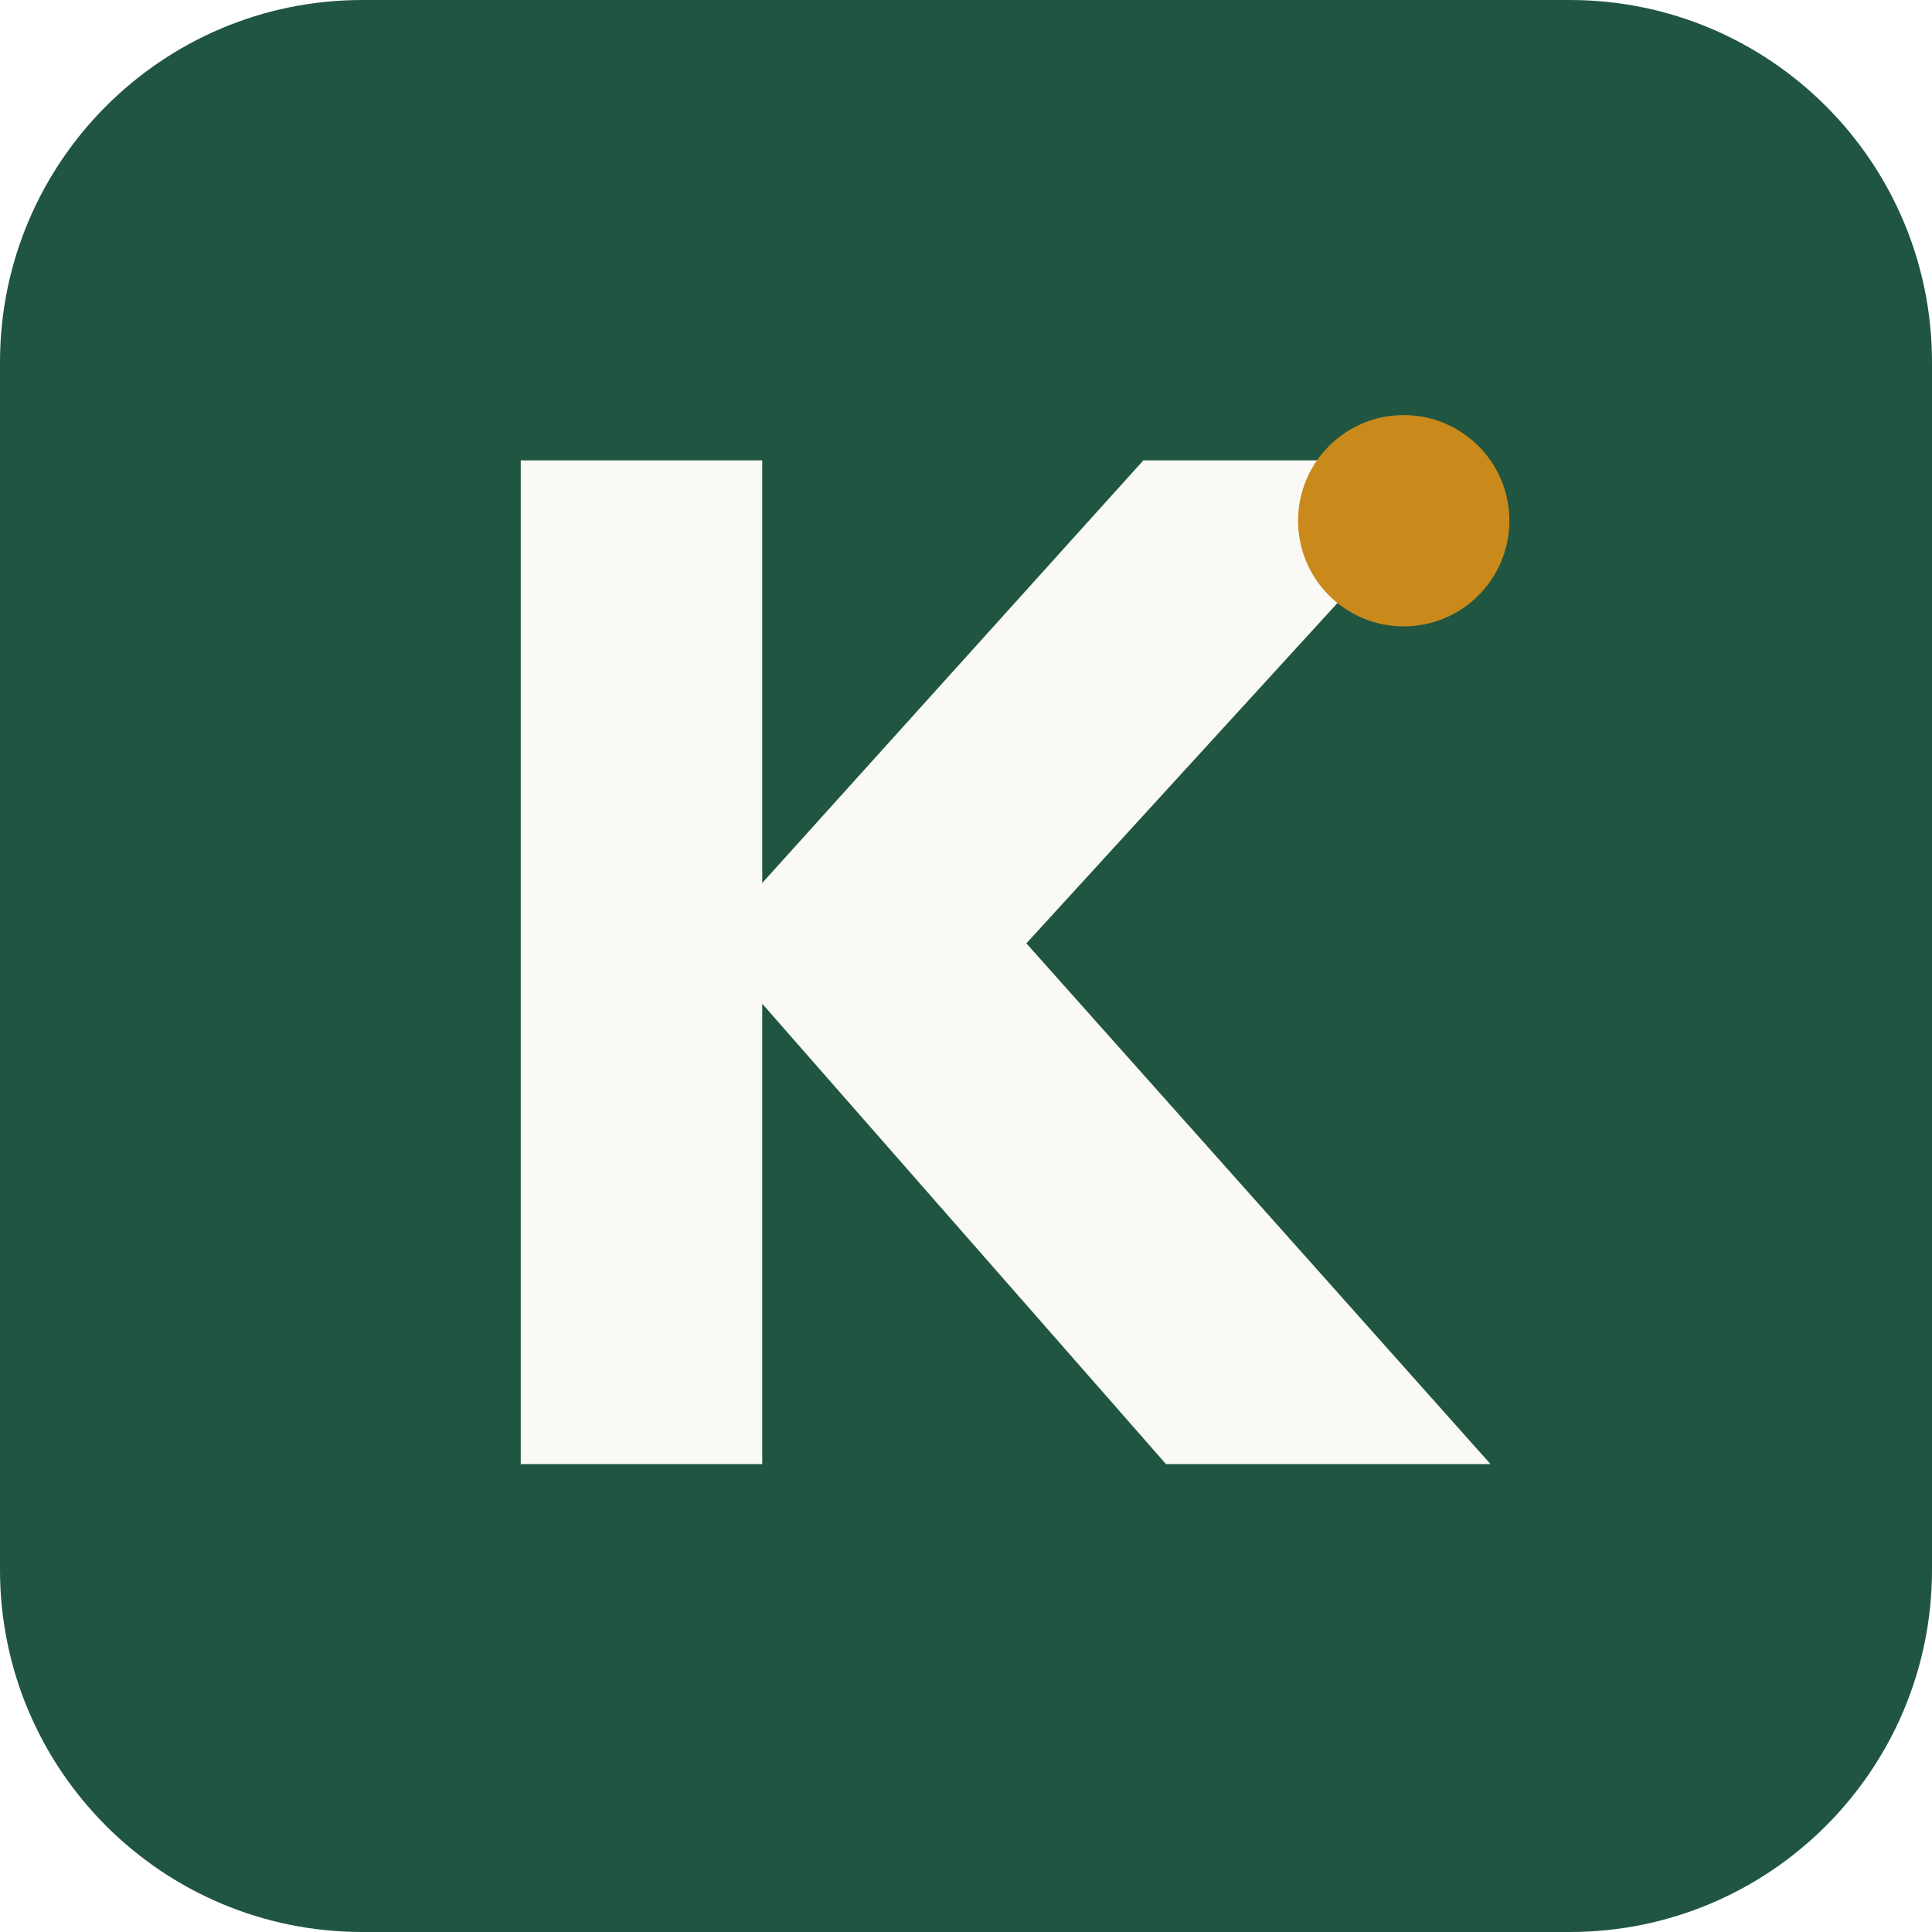
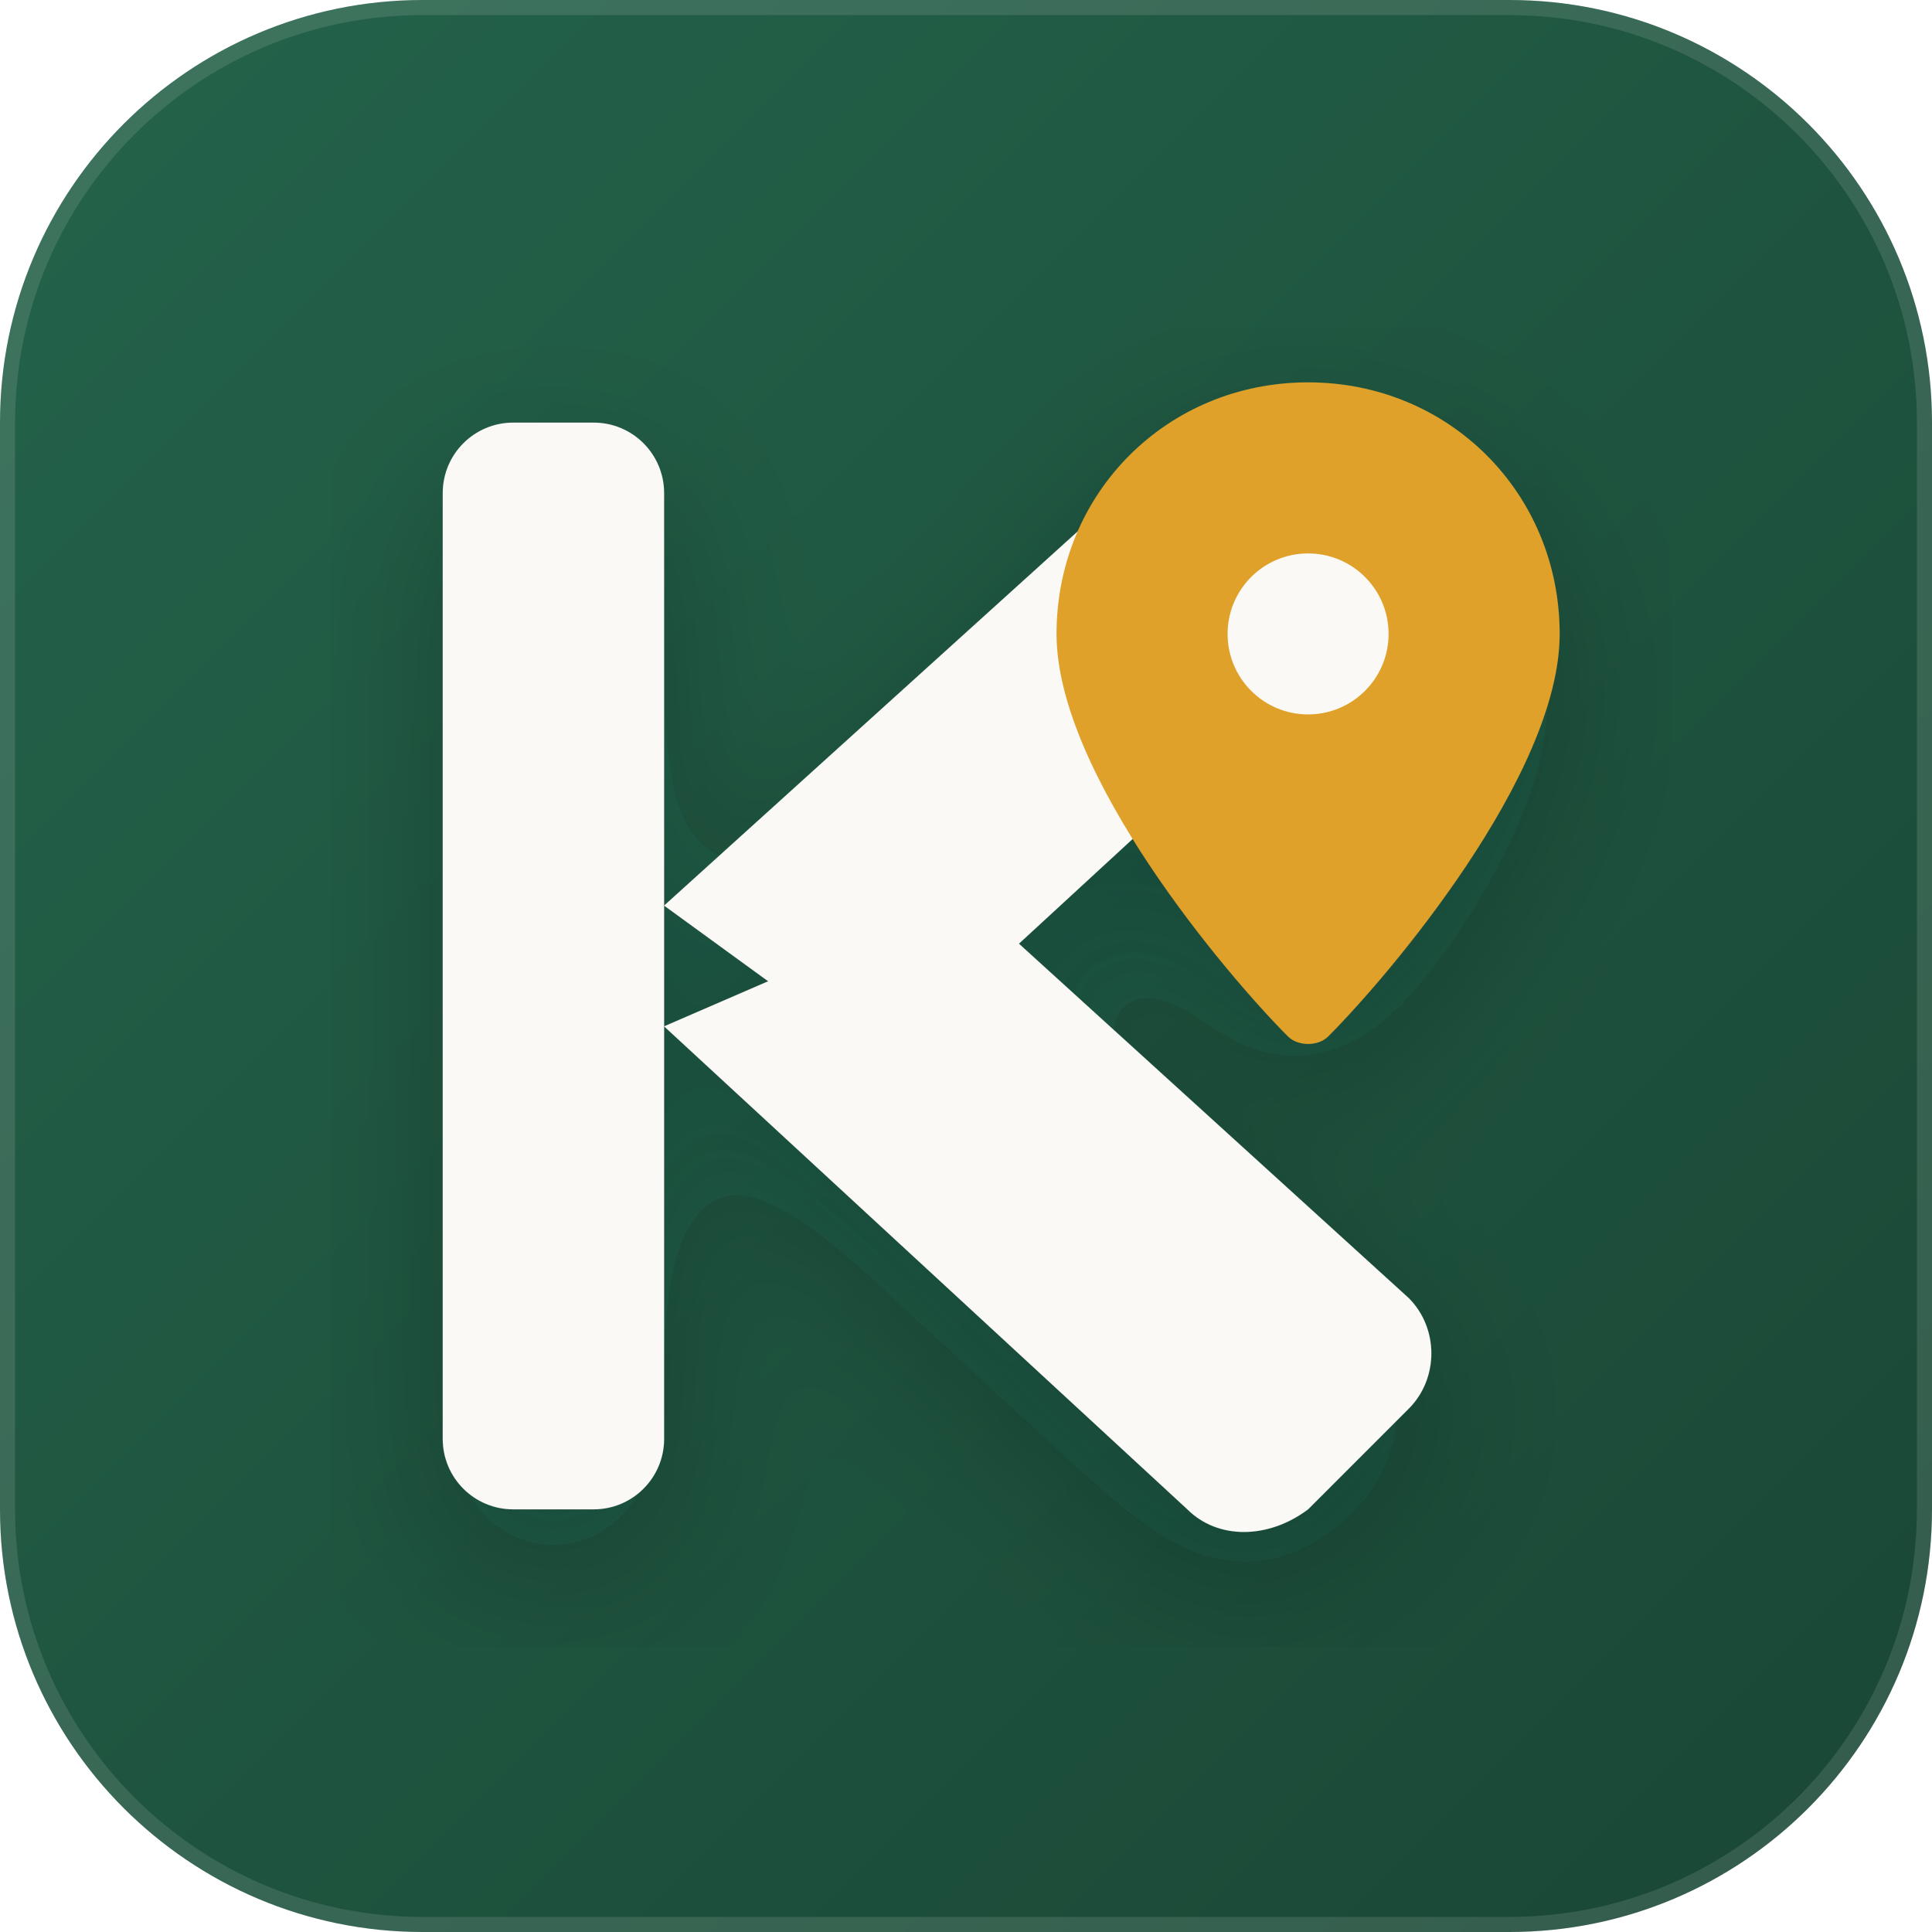
<svg xmlns="http://www.w3.org/2000/svg" viewBox="0 0 512 512" width="512" height="512">
-   <rect width="512" height="512" rx="96" fill="#205641" />
-   <path d="M138 122h64v112l101-112h86l-117 128 123 138h-86l-107-122v122h-64V122z" fill="#FAF9F6" />
-   <circle cx="372" cy="138" r="28" fill="#C98A1B" />
+   <defs>
+     <linearGradient id="kirakaGrad512" x1="0%" y1="0%" x2="100%" y2="100%">
+       <stop offset="0%" stop-color="#24634B" />
+       <stop offset="100%" stop-color="#194735" />
+     </linearGradient>
+     <filter id="subtleShadow512" x="-10%" y="-10%" width="120%" height="120%">
+       <feDropShadow dx="0" dy="6" stdDeviation="8" flood-opacity="0.22" flood-color="#0C2B20" />
+     </filter>
+   </defs>
+   <rect width="512" height="512" rx="112" fill="url(#kirakaGrad512)" />
+   <rect x="2" y="2" width="508" height="508" rx="110" fill="none" stroke="#FAF9F6" stroke-opacity="0.12" stroke-width="4" />
+   <g filter="url(#subtleShadow512)" transform="scale(2.6666) translate(0, 0)">
+     <rect x="44" y="42" width="22" height="108" rx="7" fill="#FAF9F6" />
+     <path d="M66 102 L118 150 C121 153 126 153 130 150 L140 140 C143 137 143 132 140 129 L96 89 Z" fill="#FAF9F6" />
+     <path d="M66 90 L108 52 C111 49 116 50 119 53 L126 60 C129 63 129 68 126 71 L88 106 Z" fill="#FAF9F6" />
+     <path d="M130 38 C144 38 155 49 155 63 C155 77 138 97 132 103 C131 104 129 104 128 103 C122 97 105 77 105 63 C105 49 116 38 130 38 Z" fill="#E0A12B" />
+     <circle cx="130" cy="63" r="8" fill="#FAF9F6" />
+   </g>
</svg>
